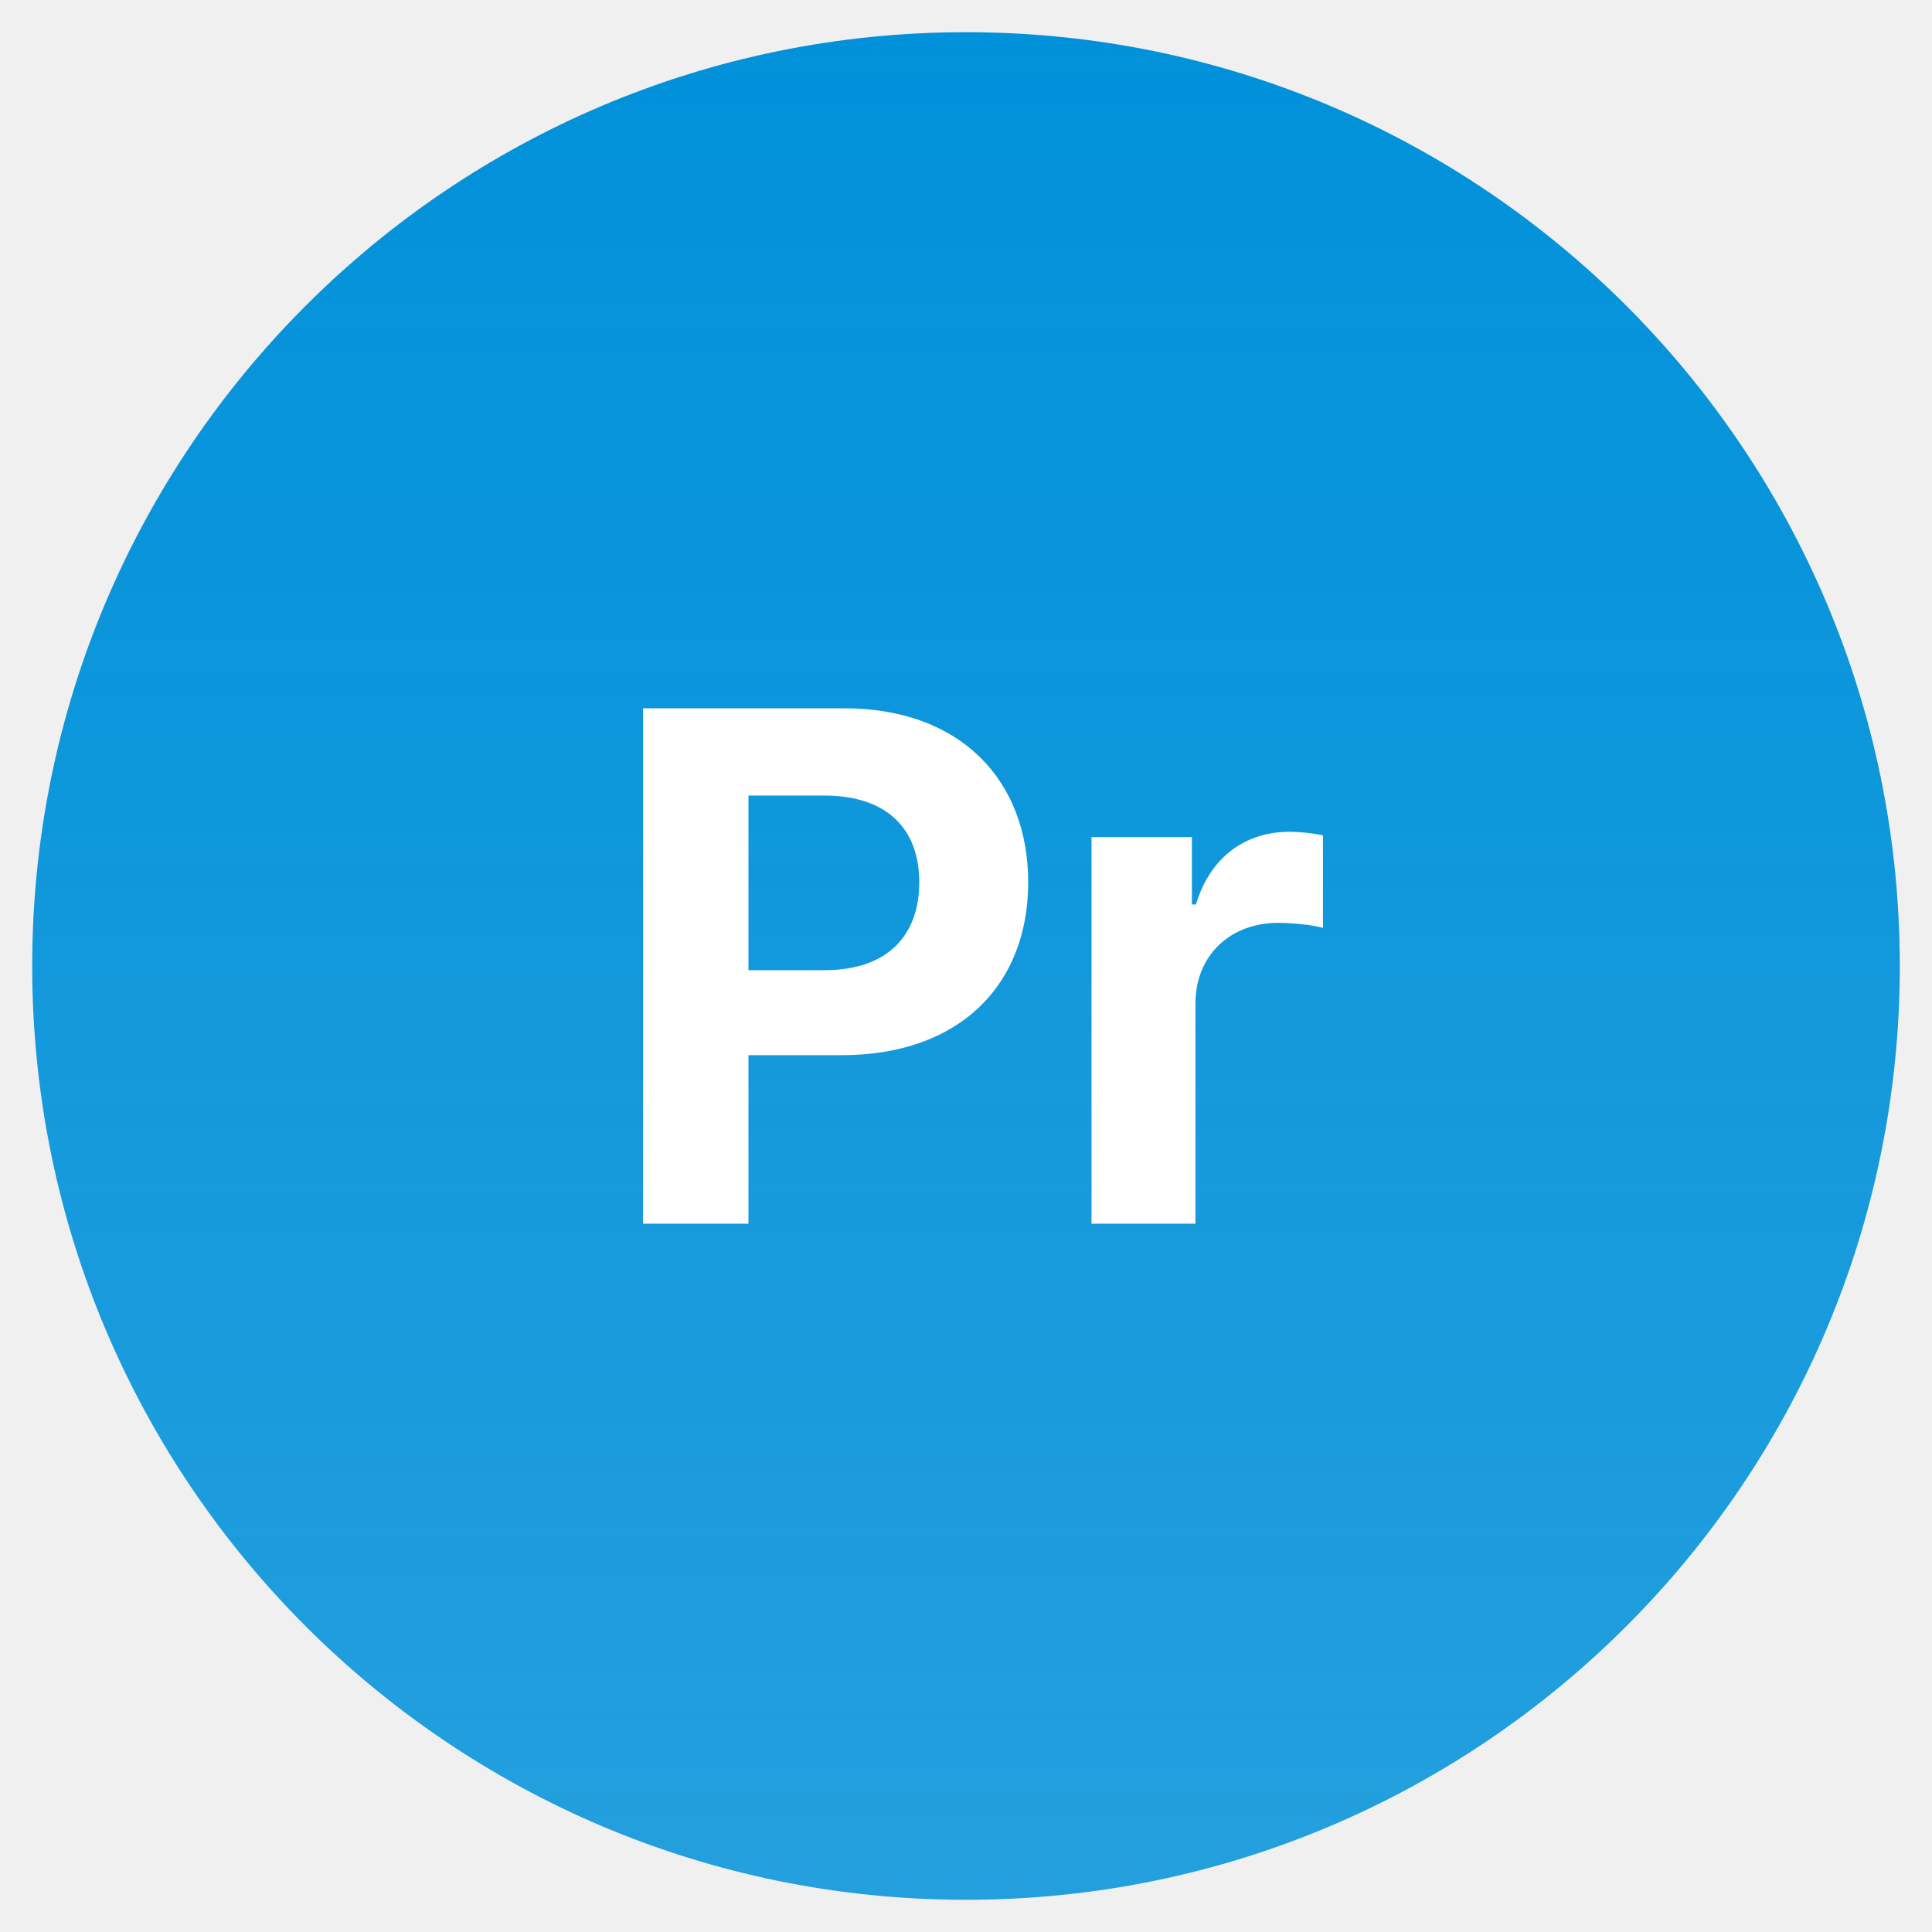
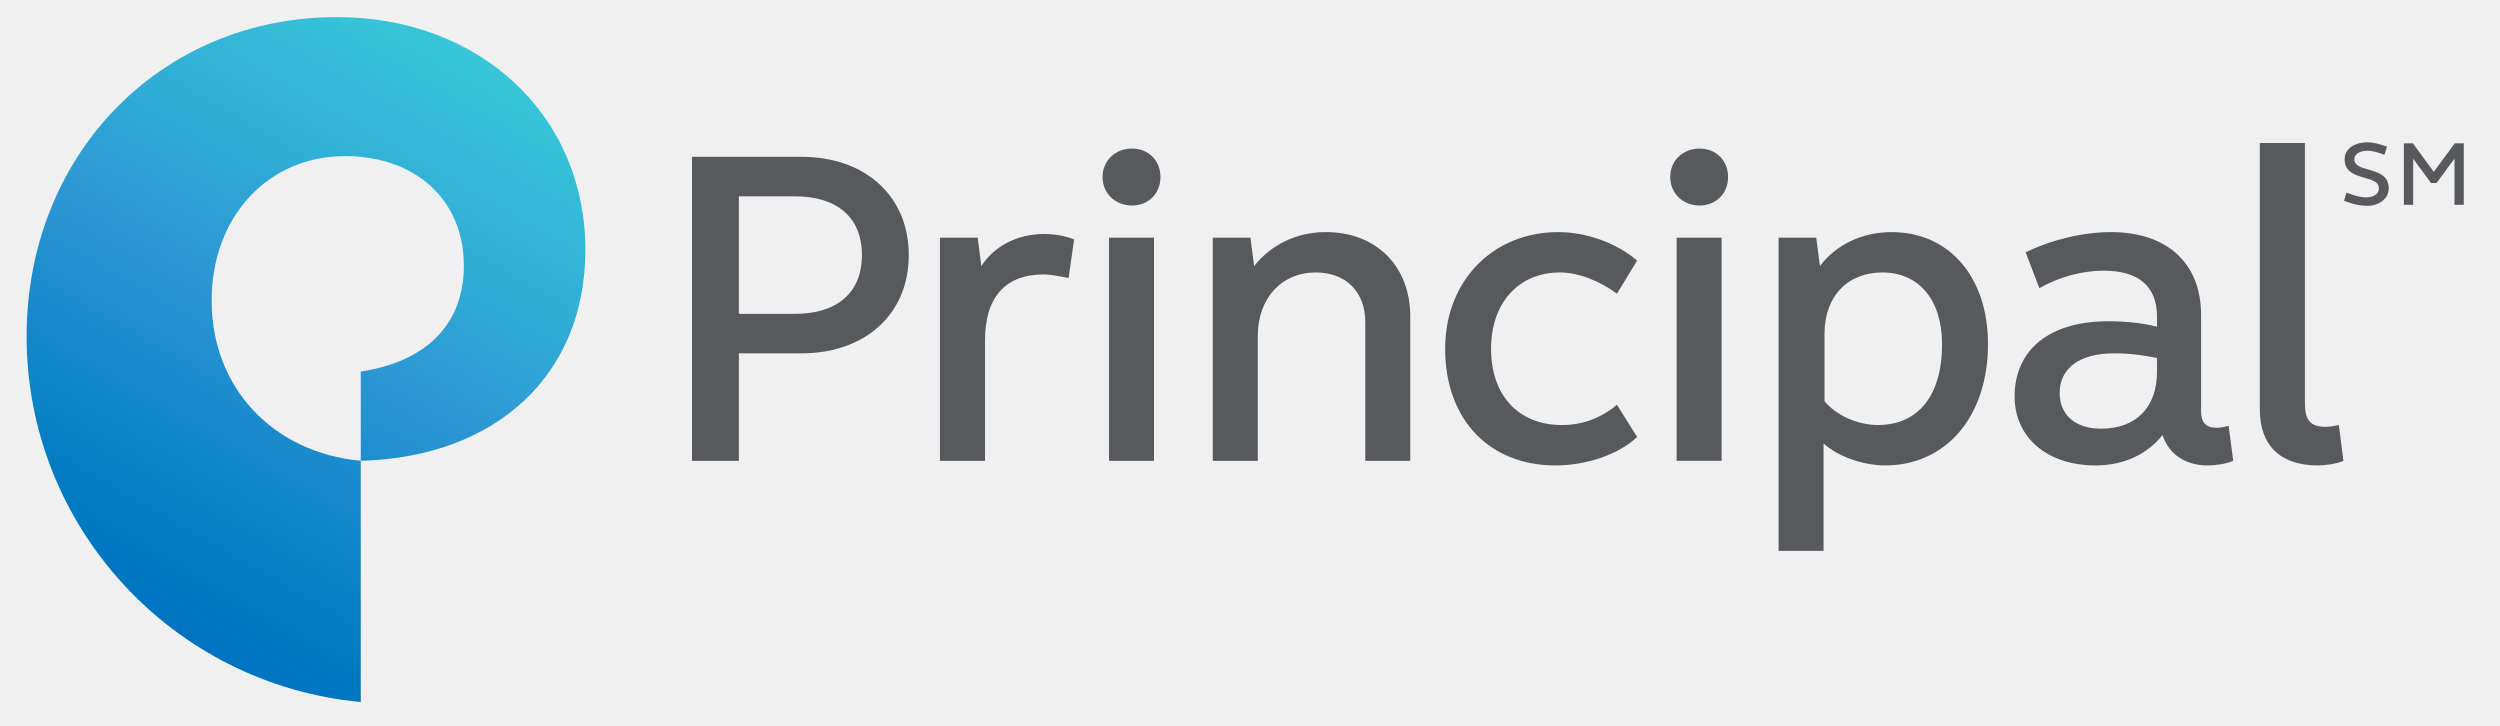
- <svg xmlns="http://www.w3.org/2000/svg" viewBox="0 0 120 120" role="img" aria-label="Principal">
+ <svg xmlns="http://www.w3.org/2000/svg" width="100%" height="100%" viewBox="0 0 131 38" version="1.1" xml:space="preserve" style="fill-rule:evenodd;clip-rule:evenodd;stroke-linejoin:round;stroke-miterlimit:1.414;">
+   <g transform="matrix(1,0,0,1,-443,-29)">
+     <path d="M571.63,36.511L570.53,38.004L569.436,36.511L568.963,36.511L568.963,39.73L569.45,39.73L569.45,37.315L570.384,38.59L570.674,38.59L571.615,37.313L571.615,39.73L572.102,39.73L572.102,36.511L571.63,36.511ZM568.171,38.875C568.171,39.408 567.655,39.802 567.007,39.785C566.398,39.773 565.824,39.516 565.824,39.516L565.958,39.089C565.958,39.089 566.544,39.348 566.981,39.343C567.391,39.338 567.655,39.158 567.655,38.875C567.655,38.532 567.312,38.436 566.906,38.318C566.417,38.177 565.858,38.014 565.858,37.351C565.858,36.823 566.328,36.475 567.007,36.458C567.494,36.444 568.078,36.689 568.078,36.689L567.943,37.114C567.943,37.114 567.41,36.888 567.034,36.898C566.63,36.912 566.369,37.075 566.369,37.351C566.369,37.673 566.71,37.774 567.106,37.884C567.605,38.026 568.171,38.189 568.171,38.875Z" style="fill:rgb(88,89,93);fill-rule:nonzero;" />
+     <path d="M556.027,48.478C556.027,50.357 554.918,51.463 553.092,51.463C551.746,51.463 550.927,50.741 550.927,49.586C550.927,48.288 551.986,47.515 553.764,47.515C554.63,47.515 555.305,47.611 556.027,47.758L556.027,48.478ZM556.027,46.121C555.305,45.926 554.342,45.833 553.476,45.833C550.397,45.833 548.566,47.323 548.566,49.778C548.566,51.946 550.301,53.388 552.802,53.388C554.294,53.388 555.499,52.812 556.315,51.799C556.654,52.812 557.518,53.388 558.674,53.388C559.157,53.388 559.685,53.292 560.021,53.148L559.781,51.317C559.591,51.365 559.349,51.415 559.157,51.415C558.578,51.415 558.336,51.125 558.336,50.549L558.336,45.494C558.336,42.799 556.558,41.162 553.62,41.162C552.175,41.162 550.538,41.546 549.142,42.221L549.864,44.1C550.877,43.522 552.082,43.183 553.236,43.183C555.062,43.183 556.027,44.004 556.027,45.59L556.027,46.121ZM533.213,41.453L530.856,41.453L530.856,53.147L533.213,53.147L533.213,41.453ZM532.058,39.768C532.922,39.768 533.551,39.142 533.551,38.275C533.551,37.409 532.922,36.785 532.058,36.785C531.192,36.785 530.52,37.409 530.52,38.275C530.52,39.142 531.192,39.768 532.058,39.768ZM564.881,51.365C564.065,51.365 563.777,51.031 563.777,50.114L563.777,36.492L561.415,36.492L561.415,50.453C561.415,52.33 562.476,53.388 564.449,53.388C564.931,53.388 565.459,53.292 565.795,53.148L565.555,51.271C565.363,51.317 565.073,51.365 564.881,51.365ZM524.741,43.277C525.706,43.277 526.814,43.714 527.729,44.388L528.785,42.655C527.729,41.741 526.14,41.162 524.647,41.162C521.23,41.162 518.726,43.714 518.726,47.275C518.726,50.981 521.038,53.388 524.501,53.388C526.14,53.388 527.825,52.812 528.785,51.898L527.729,50.21C526.86,50.93 525.9,51.271 524.837,51.271C522.578,51.271 521.131,49.73 521.131,47.275C521.131,44.87 522.578,43.277 524.741,43.277ZM512.47,41.162C510.931,41.162 509.582,41.837 508.716,42.943L508.524,41.453L506.549,41.453L506.549,53.148L508.908,53.148L508.908,46.601C508.908,44.628 510.158,43.277 511.942,43.277C513.528,43.277 514.541,44.292 514.541,45.878L514.541,53.148L516.898,53.148L516.898,45.59C516.898,42.943 515.117,41.162 512.47,41.162ZM503.47,53.148L503.47,49.826L503.47,41.453L501.113,41.453L501.113,53.148L503.47,53.148ZM502.315,39.768C503.182,39.768 503.808,39.142 503.808,38.275C503.808,37.409 503.182,36.785 502.315,36.785C501.449,36.785 500.774,37.409 500.774,38.275C500.774,39.142 501.449,39.768 502.315,39.768ZM497.693,41.261C496.346,41.261 495.096,41.882 494.422,42.943L494.23,41.453L492.254,41.453L492.254,53.148L494.614,53.148L494.614,46.843C494.614,44.58 495.674,43.38 497.693,43.38C498.034,43.38 498.514,43.471 498.994,43.57L499.284,41.546C498.802,41.354 498.271,41.261 497.693,41.261ZM481.716,39.288L484.651,39.288C486.866,39.288 488.165,40.392 488.165,42.365C488.165,44.34 486.866,45.446 484.651,45.446L481.716,45.446L481.716,39.288ZM479.261,37.217L479.261,53.148L481.716,53.148L481.716,47.515L484.987,47.515C488.357,47.515 490.62,45.446 490.62,42.365C490.62,39.288 488.357,37.217 484.987,37.217L479.261,37.217ZM541.397,51.271C540.336,51.271 539.182,50.741 538.603,50.021L538.603,46.502C538.603,44.532 539.808,43.277 541.634,43.277C543.562,43.277 544.764,44.726 544.764,47.035C544.764,49.73 543.514,51.271 541.397,51.271ZM542.117,41.162C540.624,41.162 539.23,41.789 538.363,42.943L538.171,41.453L536.198,41.453L536.198,57.864L538.555,57.864L538.555,52.234C539.275,52.908 540.624,53.388 541.778,53.388C545.004,53.388 547.171,50.789 547.171,47.035C547.171,43.522 545.148,41.162 542.117,41.162Z" style="fill:rgb(88,89,93);fill-rule:nonzero;" />
+     <path d="M444.394,46.634C444.394,56.57 452.016,64.865 461.904,65.786L461.904,53.146C457.272,52.711 454.09,49.289 454.09,44.755C454.09,40.363 457.032,37.181 461.083,37.181C464.796,37.181 467.306,39.497 467.306,42.922C467.306,45.96 465.377,47.94 461.904,48.468L461.904,53.146C469.042,52.954 473.674,48.614 473.674,42.098C473.674,35.057 468.175,29.897 460.651,29.897C451.39,29.897 444.394,37.13 444.394,46.634Z" style="fill:url(#_Linear1);fill-rule:nonzero;" />
+   </g>
  <defs>
-     <linearGradient id="g" x1="0" y1="0" x2="0" y2="1">
-       <stop offset="0%" stop-color="#0091DA" stop-opacity="1" />
-       <stop offset="100%" stop-color="#0091DA" stop-opacity="0.85" />
+     <linearGradient id="_Linear1" x1="0" y1="0" x2="1" y2="0" gradientUnits="userSpaceOnUse" gradientTransform="matrix(17.1017,-29.6212,29.6212,17.1017,449.262,60.5265)">
+       <stop offset="0" style="stop-color:rgb(0,115,192);stop-opacity:1" />
+       <stop offset="0.1" style="stop-color:rgb(0,122,195);stop-opacity:1" />
+       <stop offset="0.2" style="stop-color:rgb(11,129,199);stop-opacity:1" />
+       <stop offset="0.3" style="stop-color:rgb(22,136,203);stop-opacity:1" />
+       <stop offset="0.4" style="stop-color:rgb(33,143,207);stop-opacity:1" />
+       <stop offset="0.5" style="stop-color:rgb(45,151,211);stop-opacity:1" />
+       <stop offset="0.6" style="stop-color:rgb(46,161,213);stop-opacity:1" />
+       <stop offset="0.7" style="stop-color:rgb(48,171,214);stop-opacity:1" />
+       <stop offset="0.8" style="stop-color:rgb(50,180,215);stop-opacity:1" />
+       <stop offset="0.9" style="stop-color:rgb(53,190,215);stop-opacity:1" />
+       <stop offset="1" style="stop-color:rgb(55,199,216);stop-opacity:1" />
    </linearGradient>
  </defs>
-   <rect x="2" y="2" width="116" height="116" rx="58" ry="58" fill="url(#g)" />
-   <text x="50%" y="50%" text-anchor="middle" dominant-baseline="central" font-family="ui-sans-serif, system-ui, -apple-system, 'Segoe UI', Inter, sans-serif" font-weight="700" font-size="44" fill="#ffffff" letter-spacing="-0.5">Pr</text>
</svg>
